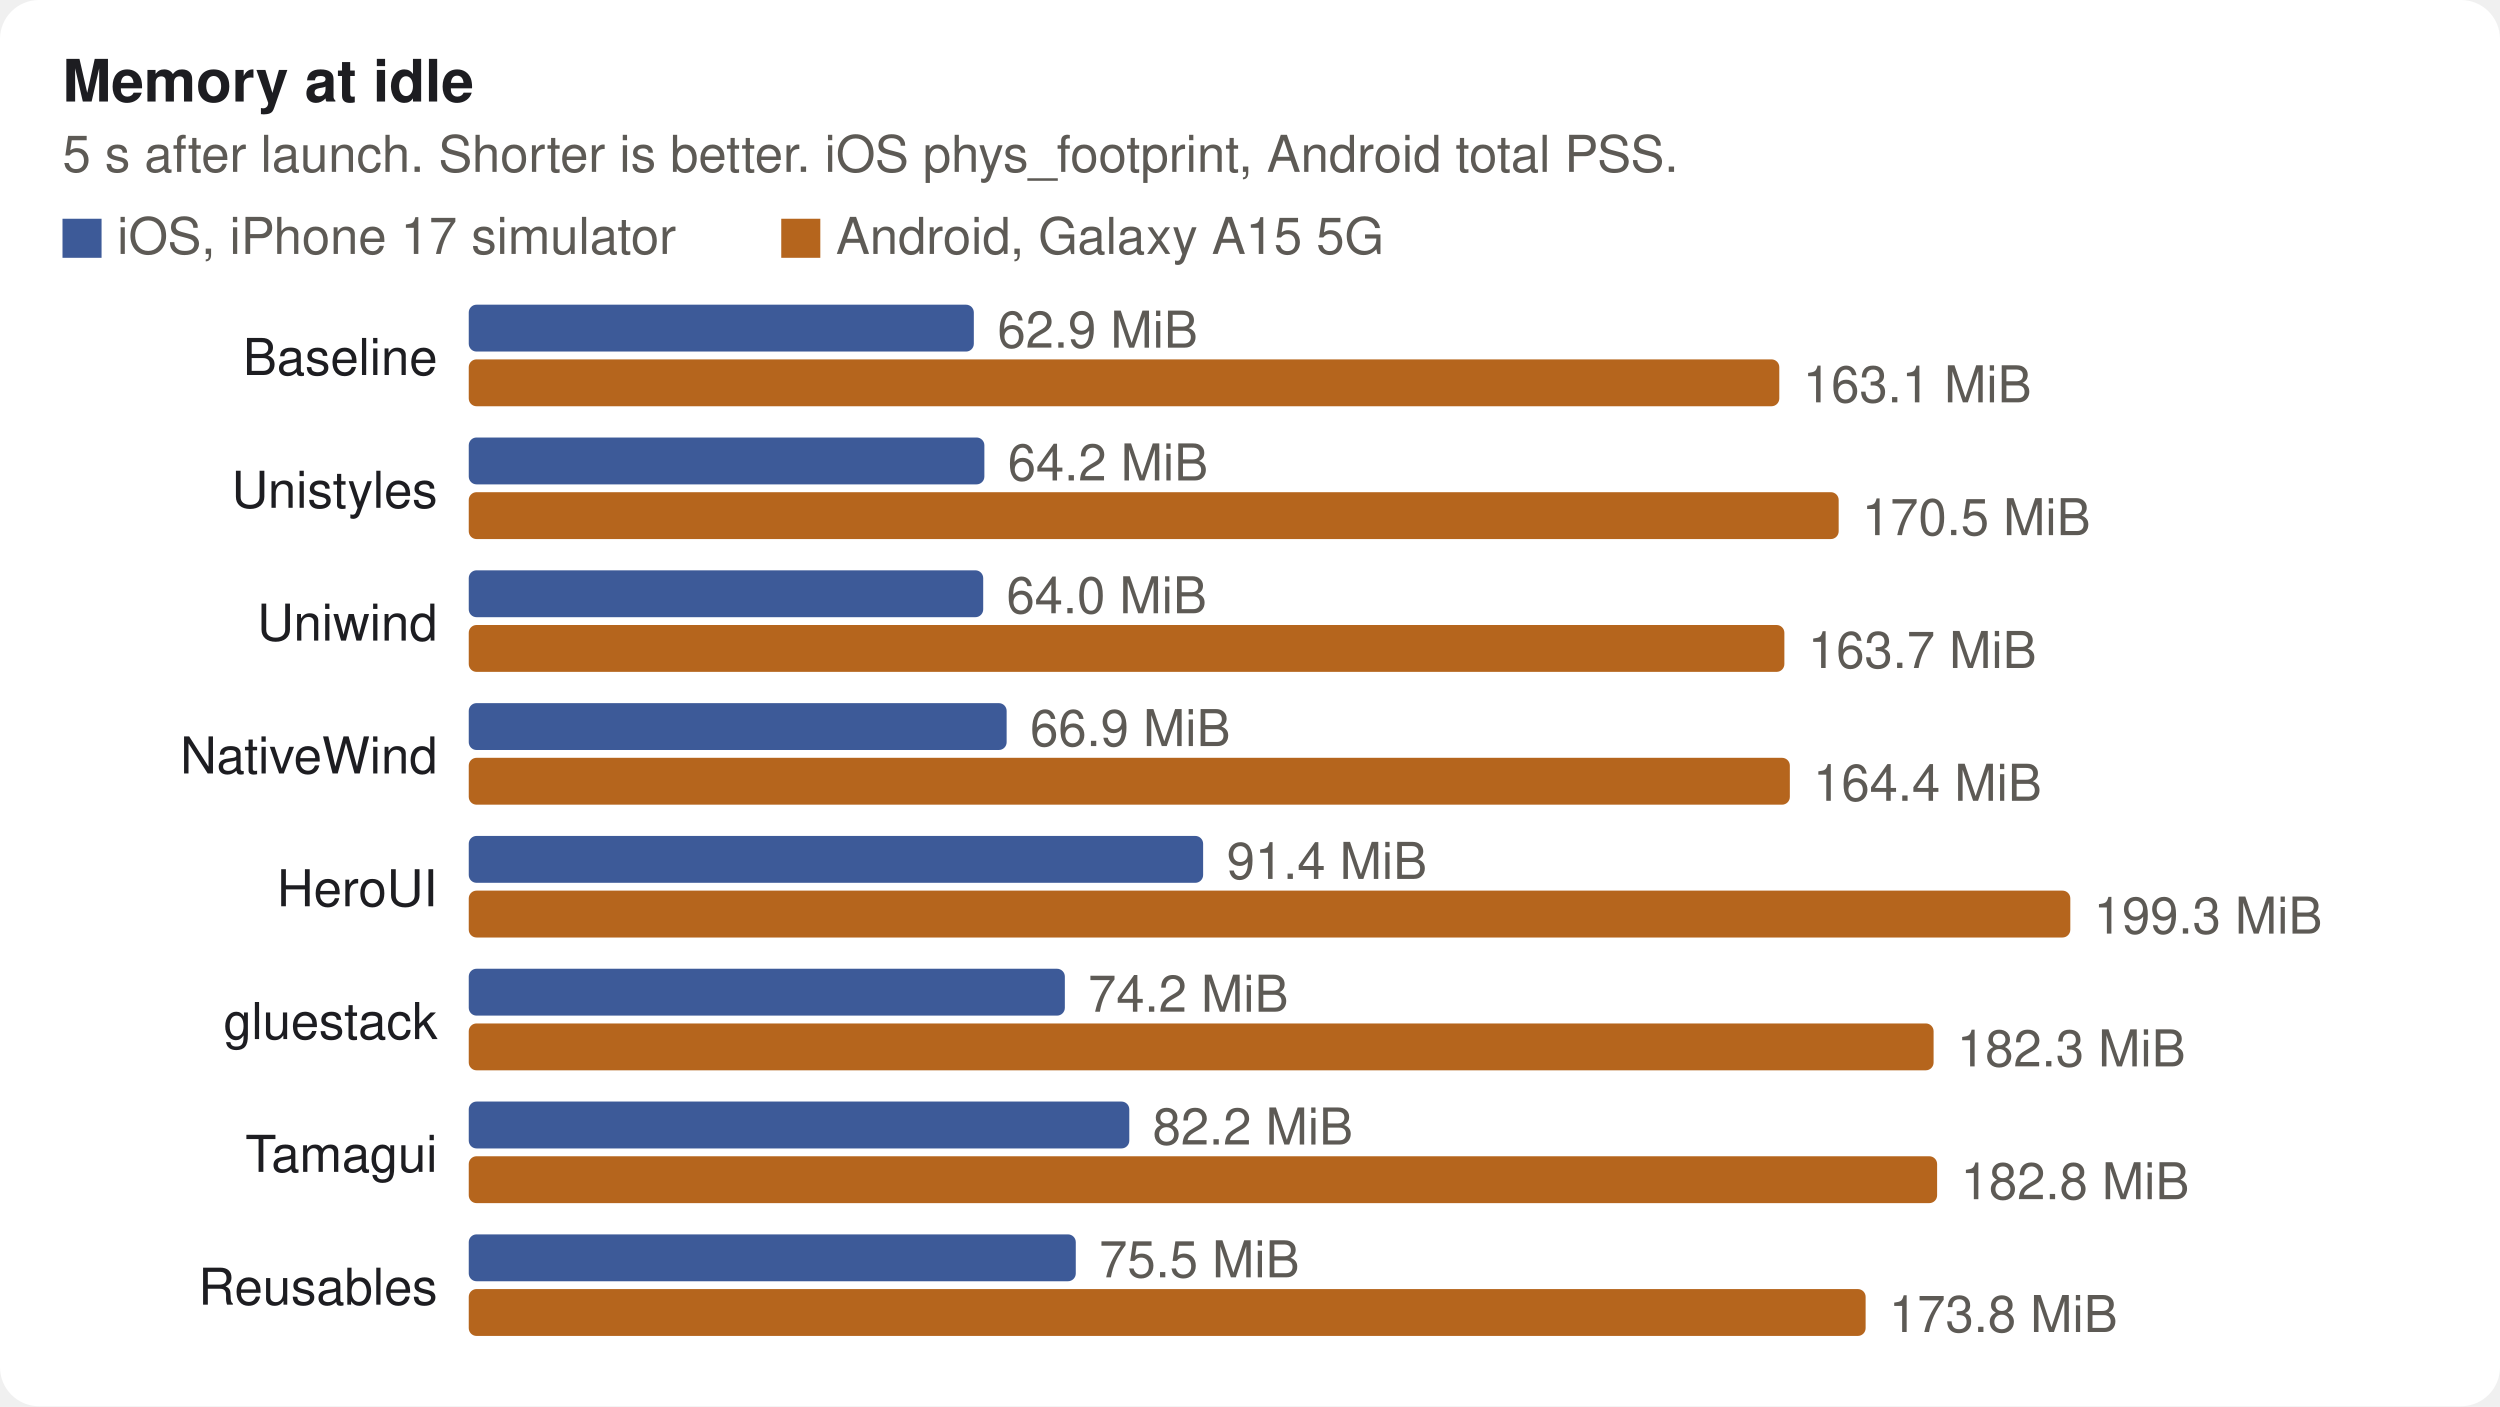
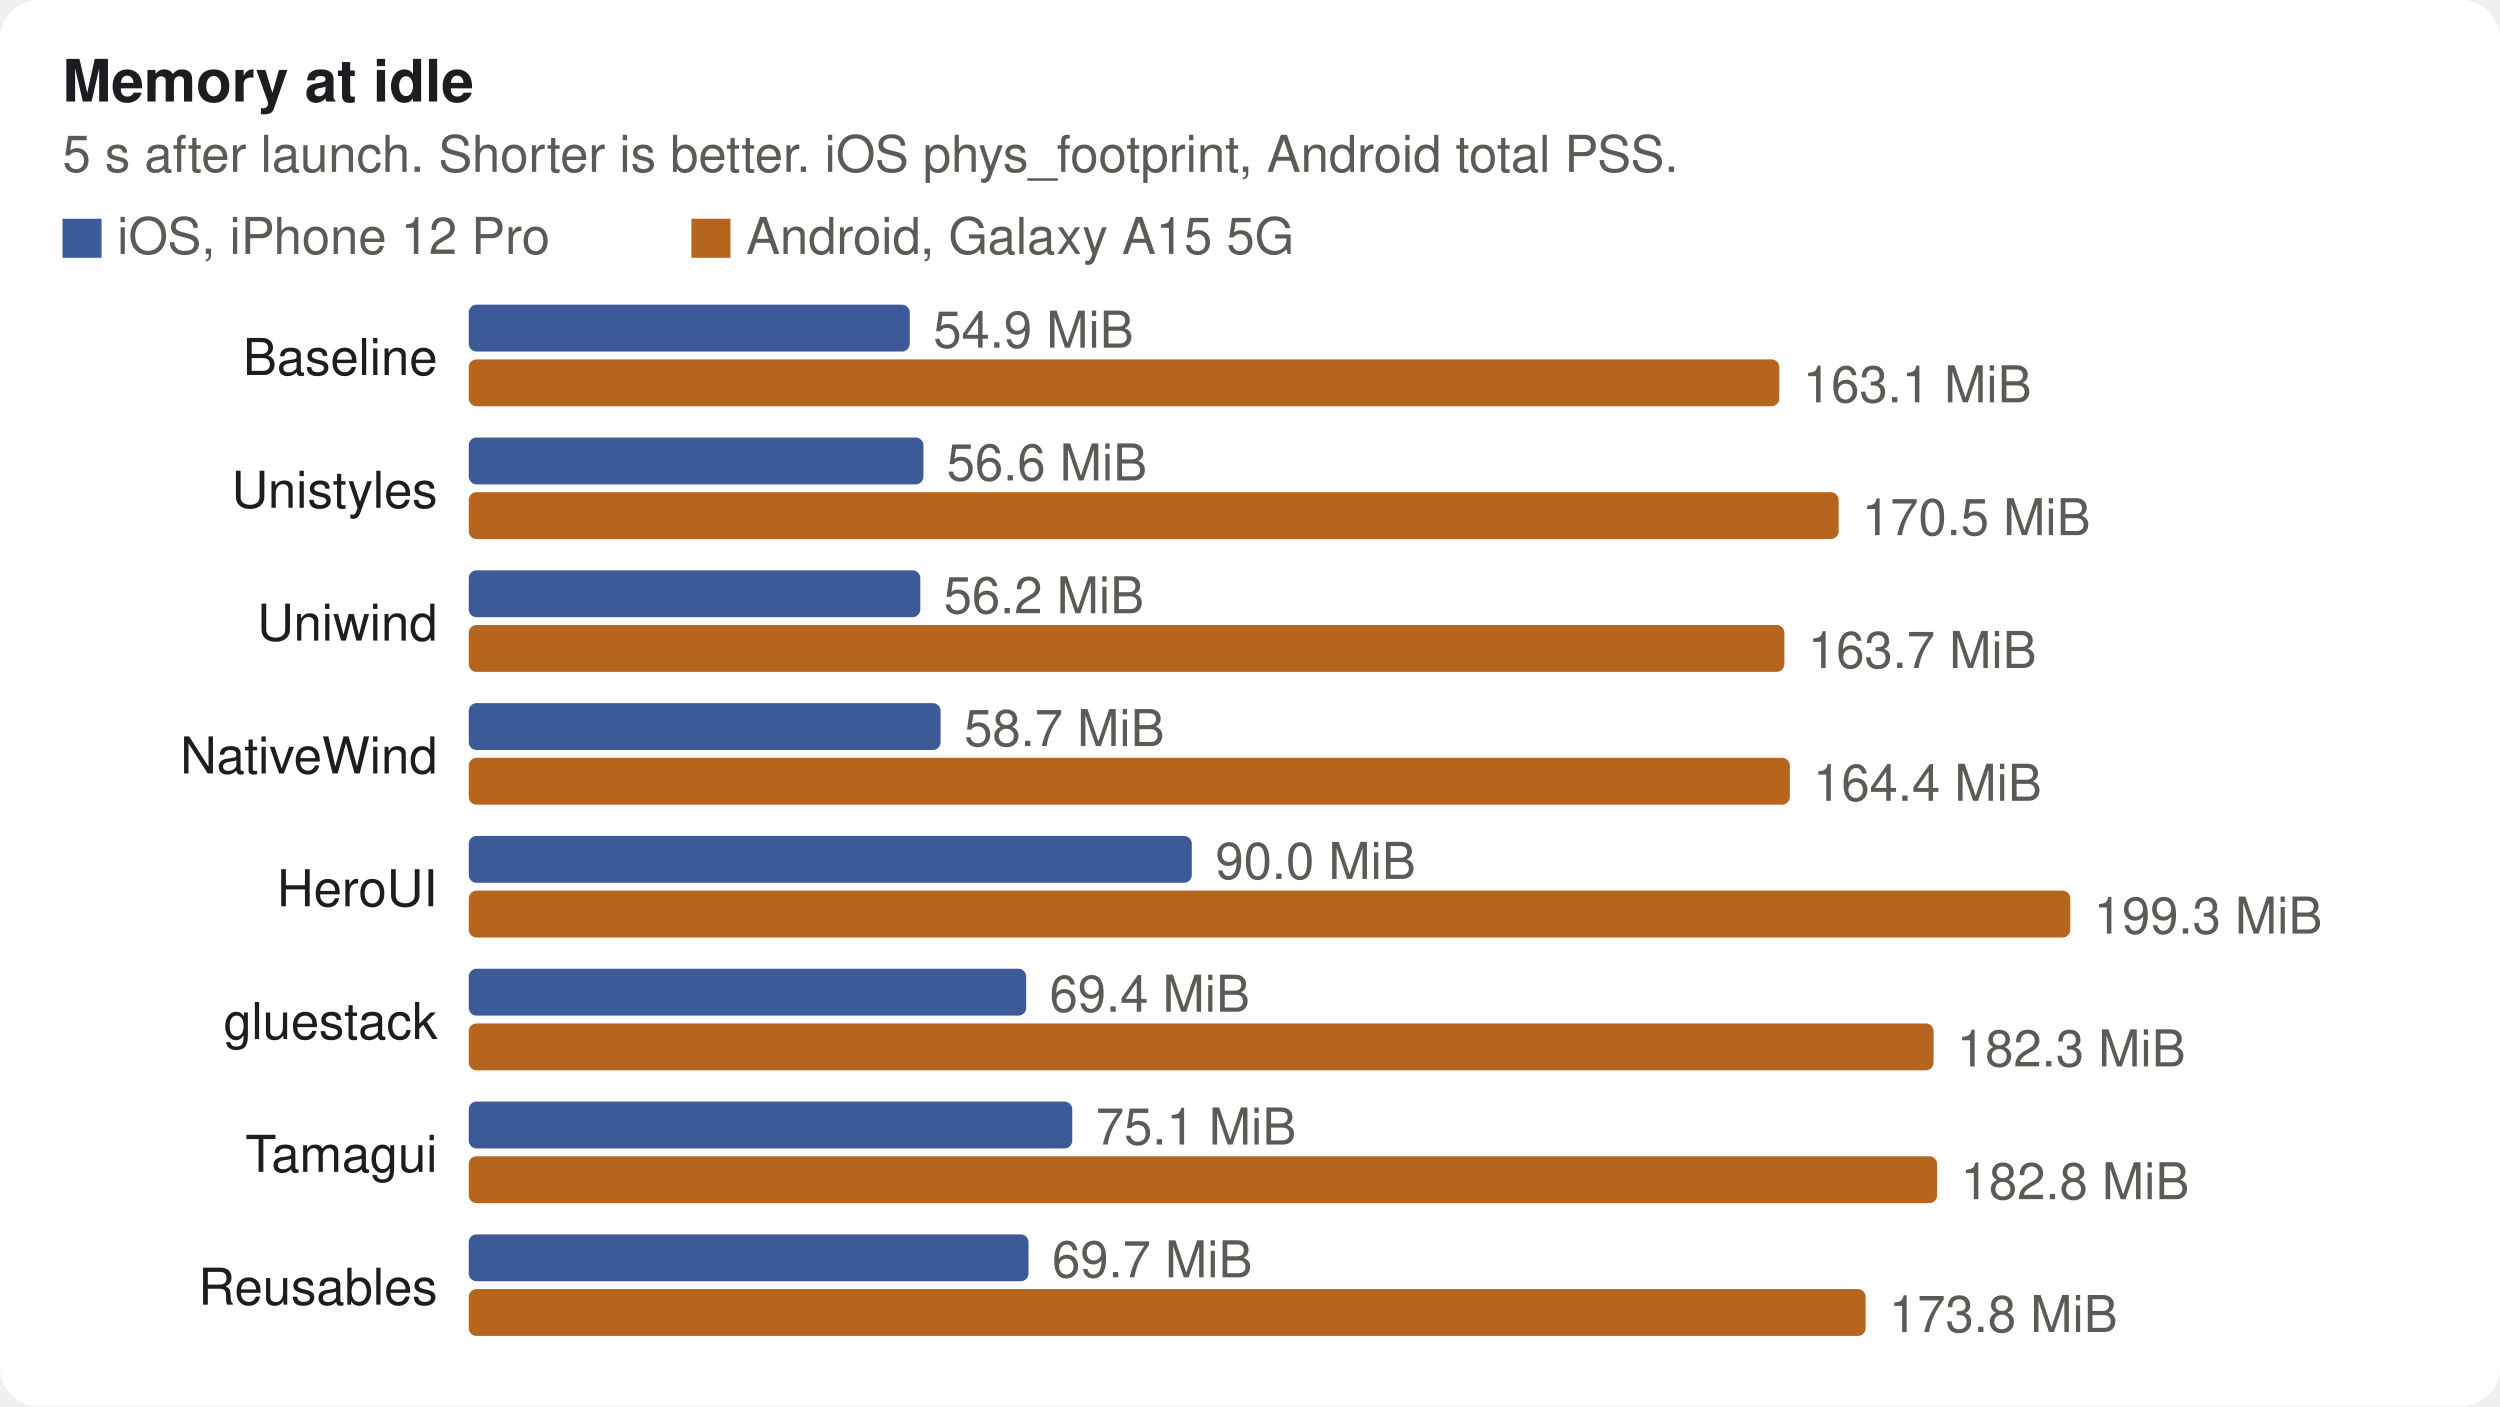
<svg xmlns="http://www.w3.org/2000/svg" viewBox="0 0 640 360" width="640" height="360" role="img" aria-label="Memory at idle">
  <style>
svg { font: 13px -apple-system, BlinkMacSystemFont, "Segoe UI", Helvetica, Arial, sans-serif; }
.bg { fill: #ffffff; } .h { fill: #1d1d21; font-size: 15px; font-weight: 700; } .sub, .val { fill: #5d5a55; } .lbl { fill: #1d1d21; }
.ios { fill: #3d5a98; } .android { fill: #b5651d; }
@media (prefers-color-scheme: dark) { .bg { fill: #1d1d21; } .h, .lbl { fill: #ececee; } .sub, .val { fill: #a3a09b; } .ios { fill: #8fb0ef; } .android { fill: #f0a868; } }
</style>
  <rect width="640" height="360" rx="10" class="bg" />
  <text x="16" y="26" class="h">Memory at idle</text>
  <text x="16" y="44" class="sub">5 s after launch. Shorter is better. iOS phys_footprint, Android total PSS.</text>
  <rect x="16" y="56" width="10" height="10" class="ios" />
-   <text x="30" y="65" class="sub">iOS, iPhone 17 simulator</text>
-   <rect x="200" y="56" width="10" height="10" class="android" />
-   <text x="214" y="65" class="sub">Android, Galaxy A15 5G</text>
+   <text x="30" y="65" class="sub">iOS, iPhone 12 Pro</text>
+   <rect x="177" y="56" width="10" height="10" class="android" />
+   <text x="191" y="65" class="sub">Android, Galaxy A15 5G</text>
  <text x="112" y="96" text-anchor="end" class="lbl">Baseline</text>
-   <rect x="120" y="78" width="129.3" height="12" rx="2" class="ios" />
-   <text x="255.344" y="89" class="val">62.9 MiB</text>
+   <rect x="120" y="78" width="112.9" height="12" rx="2" class="ios" />
+   <text x="238.919" y="89" class="val">54.9 MiB</text>
  <rect x="120" y="92" width="335.5" height="12" rx="2" class="android" />
  <text x="461.549" y="103" class="val">163.1 MiB</text>
  <text x="112" y="130" text-anchor="end" class="lbl">Unistyles</text>
-   <rect x="120" y="112" width="132.0" height="12" rx="2" class="ios" />
-   <text x="257.98" y="123" class="val">64.2 MiB</text>
+   <rect x="120" y="112" width="116.4" height="12" rx="2" class="ios" />
+   <text x="242.358" y="123" class="val">56.6 MiB</text>
  <rect x="120" y="126" width="350.7" height="12" rx="2" class="android" />
  <text x="476.66" y="137" class="val">170.5 MiB</text>
  <text x="112" y="164" text-anchor="end" class="lbl">Uniwind</text>
-   <rect x="120" y="146" width="131.7" height="12" rx="2" class="ios" />
-   <text x="257.658" y="157" class="val">64.0 MiB</text>
+   <rect x="120" y="146" width="115.6" height="12" rx="2" class="ios" />
+   <text x="241.587" y="157" class="val">56.2 MiB</text>
  <rect x="120" y="160" width="336.8" height="12" rx="2" class="android" />
  <text x="462.843" y="171" class="val">163.7 MiB</text>
  <text x="112" y="198" text-anchor="end" class="lbl">NativeWind</text>
-   <rect x="120" y="180" width="137.7" height="12" rx="2" class="ios" />
-   <text x="263.701" y="191" class="val">66.9 MiB</text>
+   <rect x="120" y="180" width="120.8" height="12" rx="2" class="ios" />
+   <text x="246.826" y="191" class="val">58.7 MiB</text>
  <rect x="120" y="194" width="338.2" height="12" rx="2" class="android" />
  <text x="464.169" y="205" class="val">164.4 MiB</text>
  <text x="112" y="232" text-anchor="end" class="lbl">HeroUI</text>
-   <rect x="120" y="214" width="188.0" height="12" rx="2" class="ios" />
-   <text x="314.035" y="225" class="val">91.4 MiB</text>
+   <rect x="120" y="214" width="185.1" height="12" rx="2" class="ios" />
+   <text x="311.142" y="225" class="val">90.0 MiB</text>
  <rect x="120" y="228" width="410.0" height="12" rx="2" class="android" />
  <text x="536" y="239" class="val">199.3 MiB</text>
  <text x="112" y="266" text-anchor="end" class="lbl">gluestack</text>
-   <rect x="120" y="248" width="152.6" height="12" rx="2" class="ios" />
-   <text x="278.55" y="259" class="val">74.2 MiB</text>
+   <rect x="120" y="248" width="142.7" height="12" rx="2" class="ios" />
+   <text x="268.683" y="259" class="val">69.4 MiB</text>
  <rect x="120" y="262" width="375.0" height="12" rx="2" class="android" />
  <text x="500.987" y="273" class="val">182.3 MiB</text>
  <text x="112" y="300" text-anchor="end" class="lbl">Tamagui</text>
-   <rect x="120" y="282" width="169.1" height="12" rx="2" class="ios" />
-   <text x="295.071" y="293" class="val">82.2 MiB</text>
+   <rect x="120" y="282" width="154.5" height="12" rx="2" class="ios" />
+   <text x="280.543" y="293" class="val">75.1 MiB</text>
  <rect x="120" y="296" width="375.9" height="12" rx="2" class="android" />
  <text x="501.942" y="307" class="val">182.8 MiB</text>
  <text x="112" y="334" text-anchor="end" class="lbl">Reusables</text>
-   <rect x="120" y="316" width="155.4" height="12" rx="2" class="ios" />
-   <text x="281.379" y="327" class="val">75.5 MiB</text>
+   <rect x="120" y="316" width="143.3" height="12" rx="2" class="ios" />
+   <text x="269.325" y="327" class="val">69.7 MiB</text>
  <rect x="120" y="330" width="357.6" height="12" rx="2" class="android" />
  <text x="483.589" y="341" class="val">173.8 MiB</text>
</svg>
